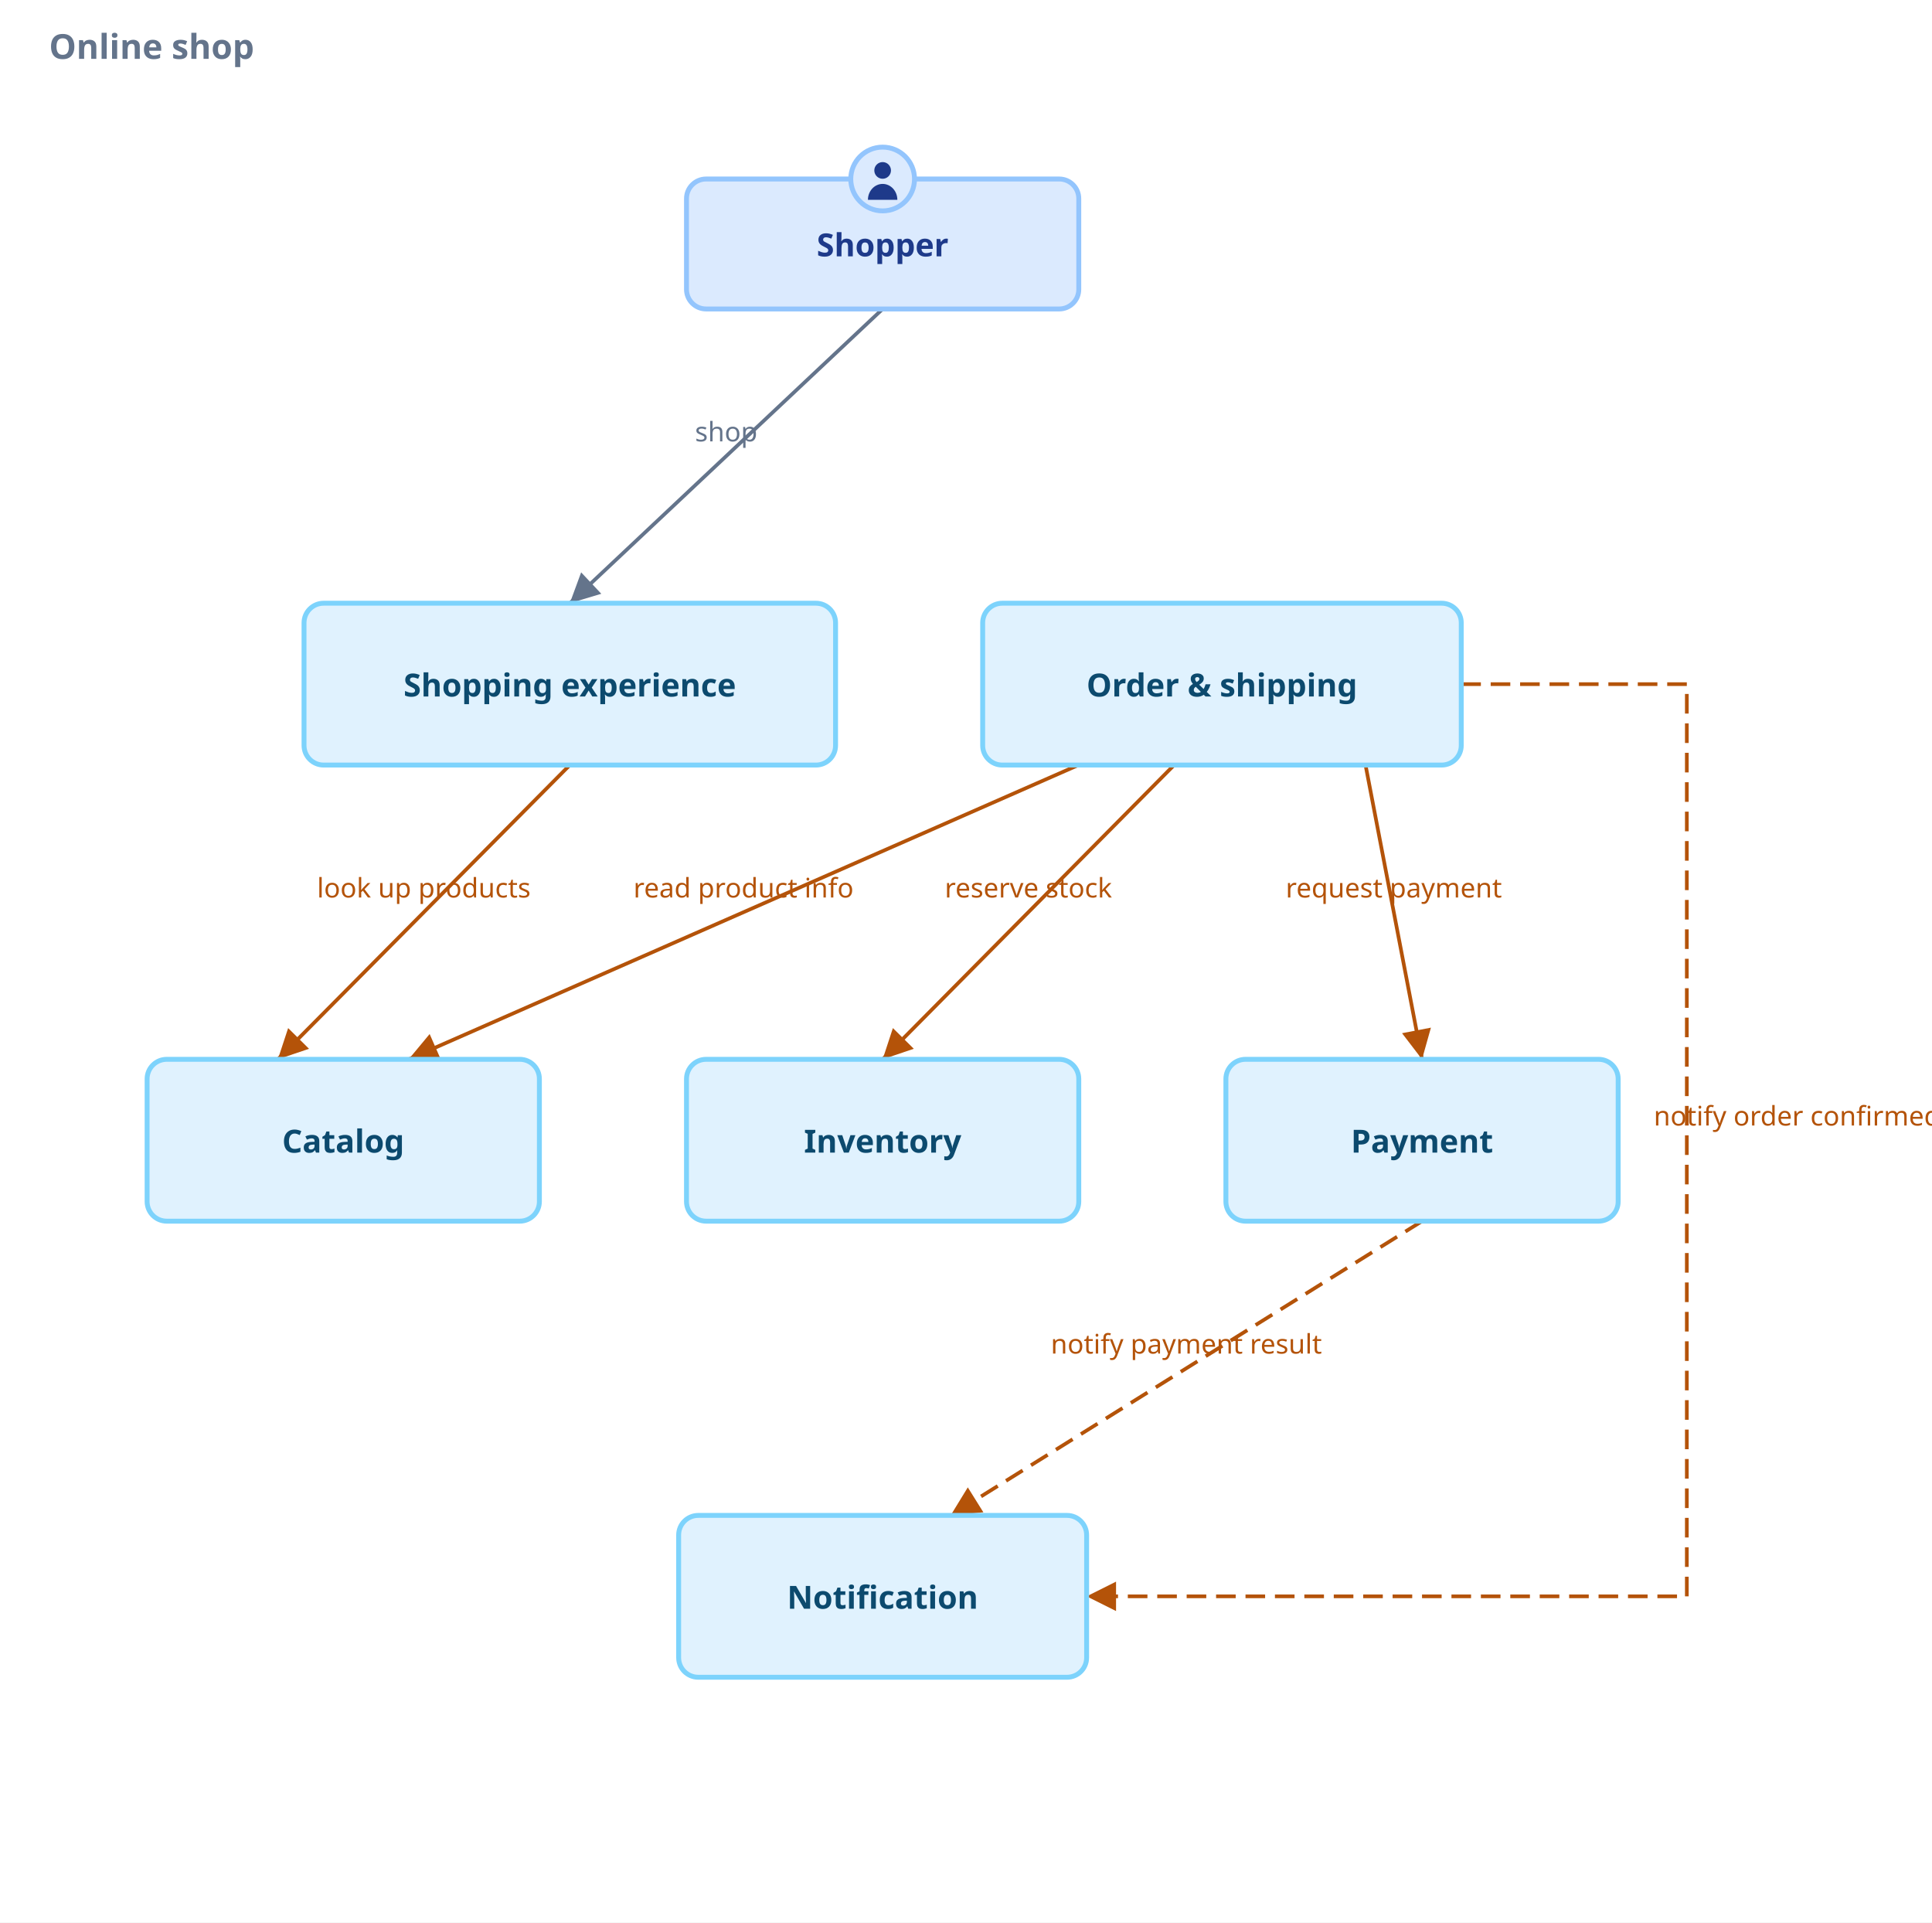
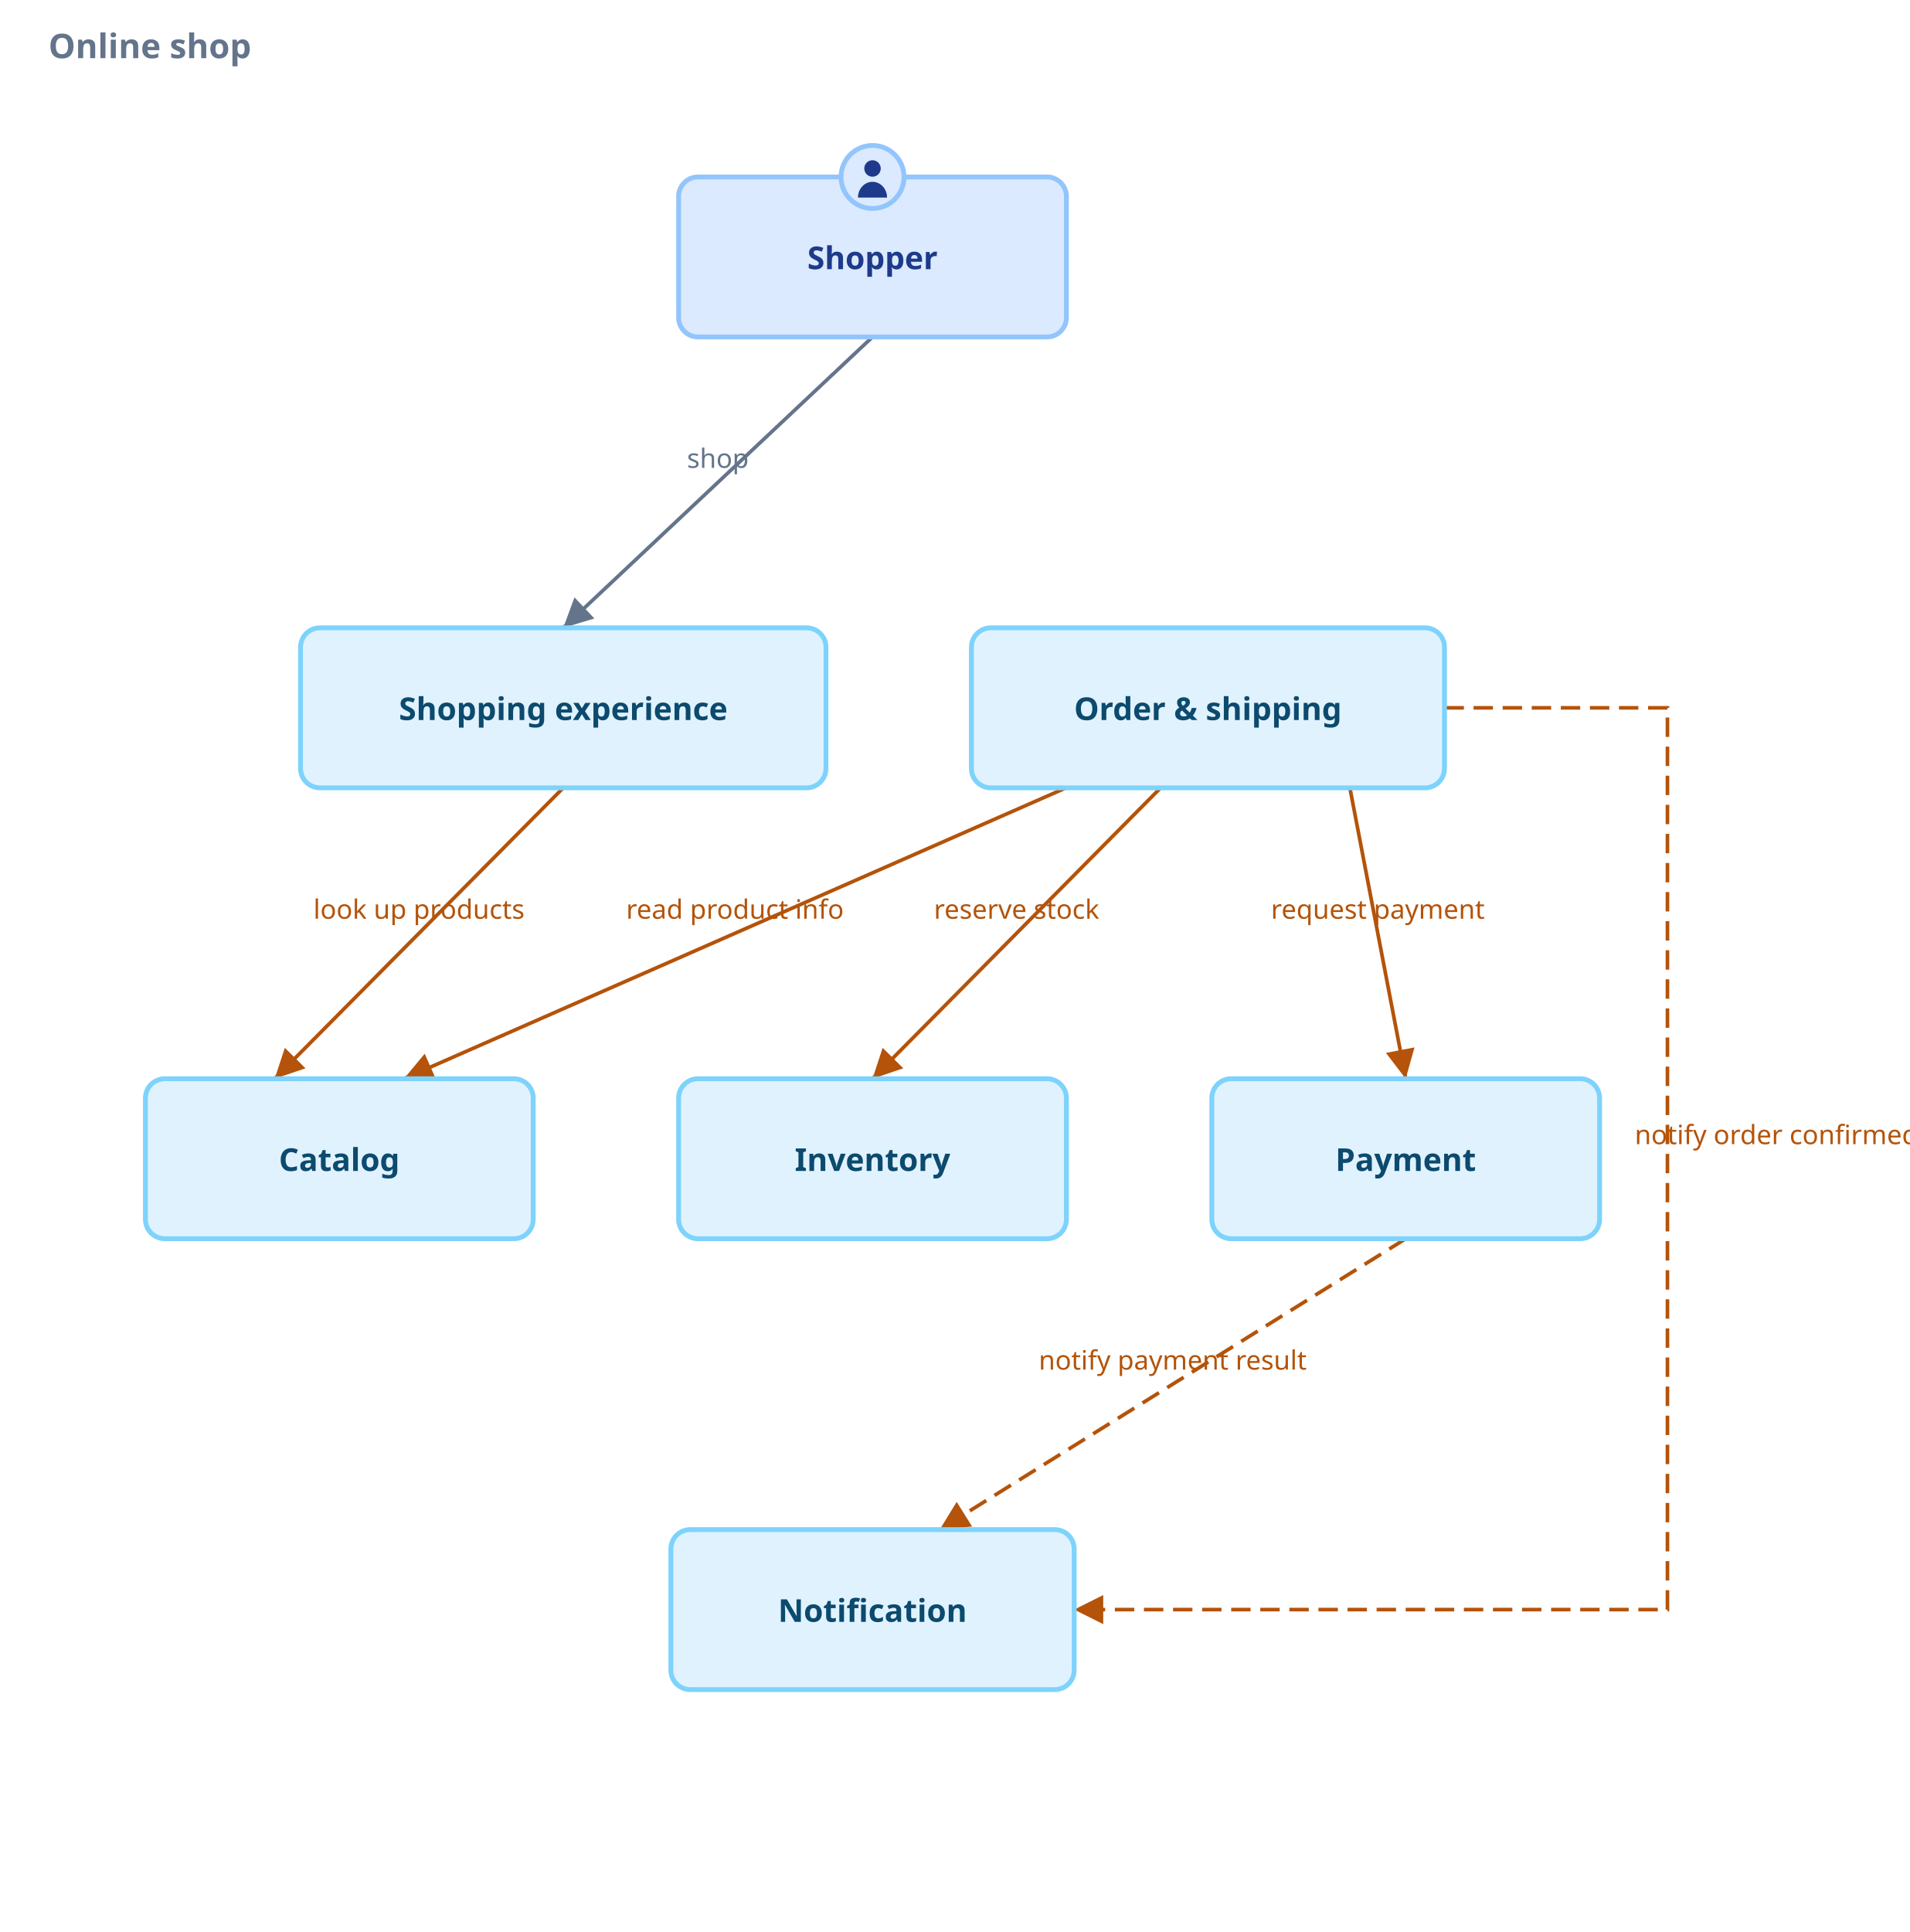
- <svg xmlns="http://www.w3.org/2000/svg" viewBox="0 0 788 784" width="788" height="784">
+ <svg xmlns="http://www.w3.org/2000/svg" viewBox="0 0 788 797" width="788" height="797">
  <defs>
    <marker id="arrow-default" viewBox="0 0 10 10" refX="10" refY="5" markerWidth="8" markerHeight="8" orient="auto-start-reverse">
      <path d="M 0 0 L 10 5 L 0 10 z" fill="#64748B" />
    </marker>
    <marker id="arrow-0" viewBox="0 0 10 10" refX="10" refY="5" markerWidth="8" markerHeight="8" orient="auto-start-reverse">
      <path d="M 0 0 L 10 5 L 0 10 z" fill="#B45309" />
    </marker>
  </defs>
-   <rect width="788" height="784" fill="#FFFFFF" rx="0" />
+   <rect width="788" height="797" fill="#FFFFFF" rx="0" />
  <text x="20" y="24" fill="#64748B" font-size="14px" font-family="sans-serif" font-weight="bold">Online shop</text>
  <g class="edges">
    <g data-edge-from="Customer" data-edge-to="ShoppingService" data-edge-kind="sync" data-edge-canonical-id="Customer-&gt;ShoppingService" data-edge-label="shop" class="krs-edge krs-edge--interactive">
-       <line x1="360" y1="126" x2="232.4" y2="246" stroke="transparent" stroke-width="14" stroke-linecap="butt" class="krs-edge__hitline" />
-       <line x1="360" y1="126" x2="232.4" y2="246" stroke="#64748B" stroke-width="1.5" marker-end="url(#arrow-default)" />
-       <text x="296.2" y="180" text-anchor="middle" fill="#64748B" font-size="11px" font-family="sans-serif">shop</text>
+       <line x1="360" y1="139" x2="232.4" y2="259" stroke="transparent" stroke-width="14" stroke-linecap="butt" class="krs-edge__hitline" />
+       <line x1="360" y1="139" x2="232.4" y2="259" stroke="#64748B" stroke-width="1.5" marker-end="url(#arrow-default)" />
+       <text x="296.2" y="193" text-anchor="middle" fill="#64748B" font-size="11px" font-family="sans-serif">shop</text>
    </g>
    <g data-edge-from="ShoppingService" data-edge-to="CatalogService" data-edge-kind="sync" data-edge-canonical-id="ShoppingService-&gt;CatalogService" data-edge-label="look up products" class="krs-edge krs-edge--interactive">
-       <line x1="232.4" y1="312" x2="113.333" y2="432" stroke="transparent" stroke-width="14" stroke-linecap="butt" class="krs-edge__hitline" />
-       <line x1="232.4" y1="312" x2="113.333" y2="432" stroke="#B45309" stroke-width="1.5" marker-end="url(#arrow-0)" />
-       <text x="172.867" y="366" text-anchor="middle" fill="#B45309" font-size="11px" font-family="sans-serif">look up products</text>
+       <line x1="232.4" y1="325" x2="113.333" y2="445" stroke="transparent" stroke-width="14" stroke-linecap="butt" class="krs-edge__hitline" />
+       <line x1="232.4" y1="325" x2="113.333" y2="445" stroke="#B45309" stroke-width="1.5" marker-end="url(#arrow-0)" />
+       <text x="172.867" y="379" text-anchor="middle" fill="#B45309" font-size="11px" font-family="sans-serif">look up products</text>
    </g>
    <g data-edge-from="OrderService" data-edge-to="CatalogService" data-edge-kind="sync" data-edge-canonical-id="OrderService-&gt;CatalogService" data-edge-label="read product info" class="krs-edge krs-edge--interactive">
-       <line x1="439.84" y1="312" x2="166.667" y2="432" stroke="transparent" stroke-width="14" stroke-linecap="butt" class="krs-edge__hitline" />
-       <line x1="439.84" y1="312" x2="166.667" y2="432" stroke="#B45309" stroke-width="1.5" marker-end="url(#arrow-0)" />
-       <text x="303.253" y="366" text-anchor="middle" fill="#B45309" font-size="11px" font-family="sans-serif">read product info</text>
+       <line x1="439.84" y1="325" x2="166.667" y2="445" stroke="transparent" stroke-width="14" stroke-linecap="butt" class="krs-edge__hitline" />
+       <line x1="439.84" y1="325" x2="166.667" y2="445" stroke="#B45309" stroke-width="1.5" marker-end="url(#arrow-0)" />
+       <text x="303.253" y="379" text-anchor="middle" fill="#B45309" font-size="11px" font-family="sans-serif">read product info</text>
    </g>
    <g data-edge-from="OrderService" data-edge-to="InventoryService" data-edge-kind="sync" data-edge-canonical-id="OrderService-&gt;InventoryService" data-edge-label="reserve stock" class="krs-edge krs-edge--interactive">
-       <line x1="478.88" y1="312" x2="360" y2="432" stroke="transparent" stroke-width="14" stroke-linecap="butt" class="krs-edge__hitline" />
-       <line x1="478.88" y1="312" x2="360" y2="432" stroke="#B45309" stroke-width="1.5" marker-end="url(#arrow-0)" />
-       <text x="419.44" y="366" text-anchor="middle" fill="#B45309" font-size="11px" font-family="sans-serif">reserve stock</text>
+       <line x1="478.88" y1="325" x2="360" y2="445" stroke="transparent" stroke-width="14" stroke-linecap="butt" class="krs-edge__hitline" />
+       <line x1="478.88" y1="325" x2="360" y2="445" stroke="#B45309" stroke-width="1.5" marker-end="url(#arrow-0)" />
+       <text x="419.44" y="379" text-anchor="middle" fill="#B45309" font-size="11px" font-family="sans-serif">reserve stock</text>
    </g>
    <g data-edge-from="OrderService" data-edge-to="PaymentService" data-edge-kind="sync" data-edge-canonical-id="OrderService-&gt;PaymentService" data-edge-label="request payment" class="krs-edge krs-edge--interactive">
-       <line x1="556.96" y1="312" x2="580" y2="432" stroke="transparent" stroke-width="14" stroke-linecap="butt" class="krs-edge__hitline" />
-       <line x1="556.96" y1="312" x2="580" y2="432" stroke="#B45309" stroke-width="1.5" marker-end="url(#arrow-0)" />
-       <text x="568.48" y="366" text-anchor="middle" fill="#B45309" font-size="11px" font-family="sans-serif">request payment</text>
+       <line x1="556.96" y1="325" x2="580" y2="445" stroke="transparent" stroke-width="14" stroke-linecap="butt" class="krs-edge__hitline" />
+       <line x1="556.96" y1="325" x2="580" y2="445" stroke="#B45309" stroke-width="1.5" marker-end="url(#arrow-0)" />
+       <text x="568.48" y="379" text-anchor="middle" fill="#B45309" font-size="11px" font-family="sans-serif">request payment</text>
    </g>
    <g data-edge-from="OrderService" data-edge-to="NotificationService" data-edge-kind="async" data-edge-canonical-id="OrderService--&gt;NotificationService" data-edge-label="notify order confirmed" class="krs-edge krs-edge--interactive">
-       <polyline points="596,279 688,279 688,651 443.2,651" fill="none" stroke="transparent" stroke-width="14" stroke-linecap="butt" class="krs-edge__hitline" />
-       <polyline points="596,279 688,279 688,651 443.2,651" fill="none" stroke="#B45309" stroke-width="1.5" stroke-dasharray="8 4" marker-end="url(#arrow-0)" />
-       <text x="733" y="459" text-anchor="middle" fill="#B45309" font-size="11px" font-family="sans-serif">notify order confirmed</text>
+       <polyline points="596,292 688,292 688,664 443.2,664" fill="none" stroke="transparent" stroke-width="14" stroke-linecap="butt" class="krs-edge__hitline" />
+       <polyline points="596,292 688,292 688,664 443.2,664" fill="none" stroke="#B45309" stroke-width="1.5" stroke-dasharray="8 4" marker-end="url(#arrow-0)" />
+       <text x="733" y="472" text-anchor="middle" fill="#B45309" font-size="11px" font-family="sans-serif">notify order confirmed</text>
    </g>
    <g data-edge-from="PaymentService" data-edge-to="NotificationService" data-edge-kind="async" data-edge-canonical-id="PaymentService--&gt;NotificationService" data-edge-label="notify payment result" class="krs-edge krs-edge--interactive">
-       <line x1="580" y1="498" x2="387.733" y2="618" stroke="transparent" stroke-width="14" stroke-linecap="butt" class="krs-edge__hitline" />
-       <line x1="580" y1="498" x2="387.733" y2="618" stroke="#B45309" stroke-width="1.5" stroke-dasharray="8 4" marker-end="url(#arrow-0)" />
-       <text x="483.867" y="552" text-anchor="middle" fill="#B45309" font-size="11px" font-family="sans-serif">notify payment result</text>
+       <line x1="580" y1="511" x2="387.733" y2="631" stroke="transparent" stroke-width="14" stroke-linecap="butt" class="krs-edge__hitline" />
+       <line x1="580" y1="511" x2="387.733" y2="631" stroke="#B45309" stroke-width="1.5" stroke-dasharray="8 4" marker-end="url(#arrow-0)" />
+       <text x="483.867" y="565" text-anchor="middle" fill="#B45309" font-size="11px" font-family="sans-serif">notify payment result</text>
    </g>
  </g>
  <g class="nodes">
    <g data-node-id="Customer" data-node-kind="user" data-has-children="false" data-has-description="false">
-       <rect x="280" y="73" width="160" height="53" rx="8" ry="8" fill="#DBEAFE" stroke="#93C5FD" stroke-width="2" />
+       <rect x="280" y="73" width="160" height="66" rx="8" ry="8" fill="#DBEAFE" stroke="#93C5FD" stroke-width="2" />
      <circle cx="360" cy="73" r="13" fill="#DBEAFE" stroke="#93C5FD" stroke-width="2" />
      <circle cx="360" cy="69.5" r="3.4" fill="#1E3A8A" />
      <path d="M354 81.5 a6 6.5 0 0 1 12 0 Z" fill="#1E3A8A" />
-       <text x="360" y="99.5" text-anchor="middle" dominant-baseline="central" fill="#1E3A8A" font-size="13px" font-weight="bold" font-family="sans-serif">Shopper</text>
+       <text x="360" y="106" text-anchor="middle" dominant-baseline="central" fill="#1E3A8A" font-size="13px" font-weight="bold" font-family="sans-serif">Shopper</text>
    </g>
    <g data-node-id="ShoppingService" data-node-kind="service" data-has-children="true" data-has-description="false" style="cursor: pointer">
-       <rect x="124" y="246" width="216.8" height="66" rx="8" ry="8" fill="#E0F2FE" stroke="#7DD3FC" stroke-width="2" />
-       <text x="232.4" y="279" text-anchor="middle" dominant-baseline="central" fill="#0C4A6E" font-size="13px" font-weight="bold" font-family="sans-serif">Shopping experience</text>
+       <rect x="124" y="259" width="216.8" height="66" rx="8" ry="8" fill="#E0F2FE" stroke="#7DD3FC" stroke-width="2" />
+       <text x="232.4" y="292" text-anchor="middle" dominant-baseline="central" fill="#0C4A6E" font-size="13px" font-weight="bold" font-family="sans-serif">Shopping experience</text>
    </g>
    <g data-node-id="OrderService" data-node-kind="service" data-has-children="true" data-has-description="false" style="cursor: pointer">
-       <rect x="400.8" y="246" width="195.2" height="66" rx="8" ry="8" fill="#E0F2FE" stroke="#7DD3FC" stroke-width="2" />
-       <text x="498.4" y="279" text-anchor="middle" dominant-baseline="central" fill="#0C4A6E" font-size="13px" font-weight="bold" font-family="sans-serif">Order &amp; shipping</text>
+       <rect x="400.8" y="259" width="195.2" height="66" rx="8" ry="8" fill="#E0F2FE" stroke="#7DD3FC" stroke-width="2" />
+       <text x="498.4" y="292" text-anchor="middle" dominant-baseline="central" fill="#0C4A6E" font-size="13px" font-weight="bold" font-family="sans-serif">Order &amp; shipping</text>
    </g>
    <g data-node-id="CatalogService" data-node-kind="service" data-has-children="true" data-has-description="false" style="cursor: pointer">
-       <rect x="60" y="432" width="160" height="66" rx="8" ry="8" fill="#E0F2FE" stroke="#7DD3FC" stroke-width="2" />
-       <text x="140" y="465" text-anchor="middle" dominant-baseline="central" fill="#0C4A6E" font-size="13px" font-weight="bold" font-family="sans-serif">Catalog</text>
+       <rect x="60" y="445" width="160" height="66" rx="8" ry="8" fill="#E0F2FE" stroke="#7DD3FC" stroke-width="2" />
+       <text x="140" y="478" text-anchor="middle" dominant-baseline="central" fill="#0C4A6E" font-size="13px" font-weight="bold" font-family="sans-serif">Catalog</text>
    </g>
    <g data-node-id="InventoryService" data-node-kind="service" data-has-children="true" data-has-description="false" style="cursor: pointer">
-       <rect x="280" y="432" width="160" height="66" rx="8" ry="8" fill="#E0F2FE" stroke="#7DD3FC" stroke-width="2" />
-       <text x="360" y="465" text-anchor="middle" dominant-baseline="central" fill="#0C4A6E" font-size="13px" font-weight="bold" font-family="sans-serif">Inventory</text>
+       <rect x="280" y="445" width="160" height="66" rx="8" ry="8" fill="#E0F2FE" stroke="#7DD3FC" stroke-width="2" />
+       <text x="360" y="478" text-anchor="middle" dominant-baseline="central" fill="#0C4A6E" font-size="13px" font-weight="bold" font-family="sans-serif">Inventory</text>
    </g>
    <g data-node-id="PaymentService" data-node-kind="service" data-has-children="true" data-has-description="false" style="cursor: pointer">
-       <rect x="500" y="432" width="160" height="66" rx="8" ry="8" fill="#E0F2FE" stroke="#7DD3FC" stroke-width="2" />
-       <text x="580" y="465" text-anchor="middle" dominant-baseline="central" fill="#0C4A6E" font-size="13px" font-weight="bold" font-family="sans-serif">Payment</text>
+       <rect x="500" y="445" width="160" height="66" rx="8" ry="8" fill="#E0F2FE" stroke="#7DD3FC" stroke-width="2" />
+       <text x="580" y="478" text-anchor="middle" dominant-baseline="central" fill="#0C4A6E" font-size="13px" font-weight="bold" font-family="sans-serif">Payment</text>
    </g>
    <g data-node-id="NotificationService" data-node-kind="service" data-has-children="true" data-has-description="false" style="cursor: pointer">
-       <rect x="276.8" y="618" width="166.4" height="66" rx="8" ry="8" fill="#E0F2FE" stroke="#7DD3FC" stroke-width="2" />
-       <text x="360" y="651" text-anchor="middle" dominant-baseline="central" fill="#0C4A6E" font-size="13px" font-weight="bold" font-family="sans-serif">Notification</text>
+       <rect x="276.8" y="631" width="166.4" height="66" rx="8" ry="8" fill="#E0F2FE" stroke="#7DD3FC" stroke-width="2" />
+       <text x="360" y="664" text-anchor="middle" dominant-baseline="central" fill="#0C4A6E" font-size="13px" font-weight="bold" font-family="sans-serif">Notification</text>
    </g>
  </g>
</svg>
